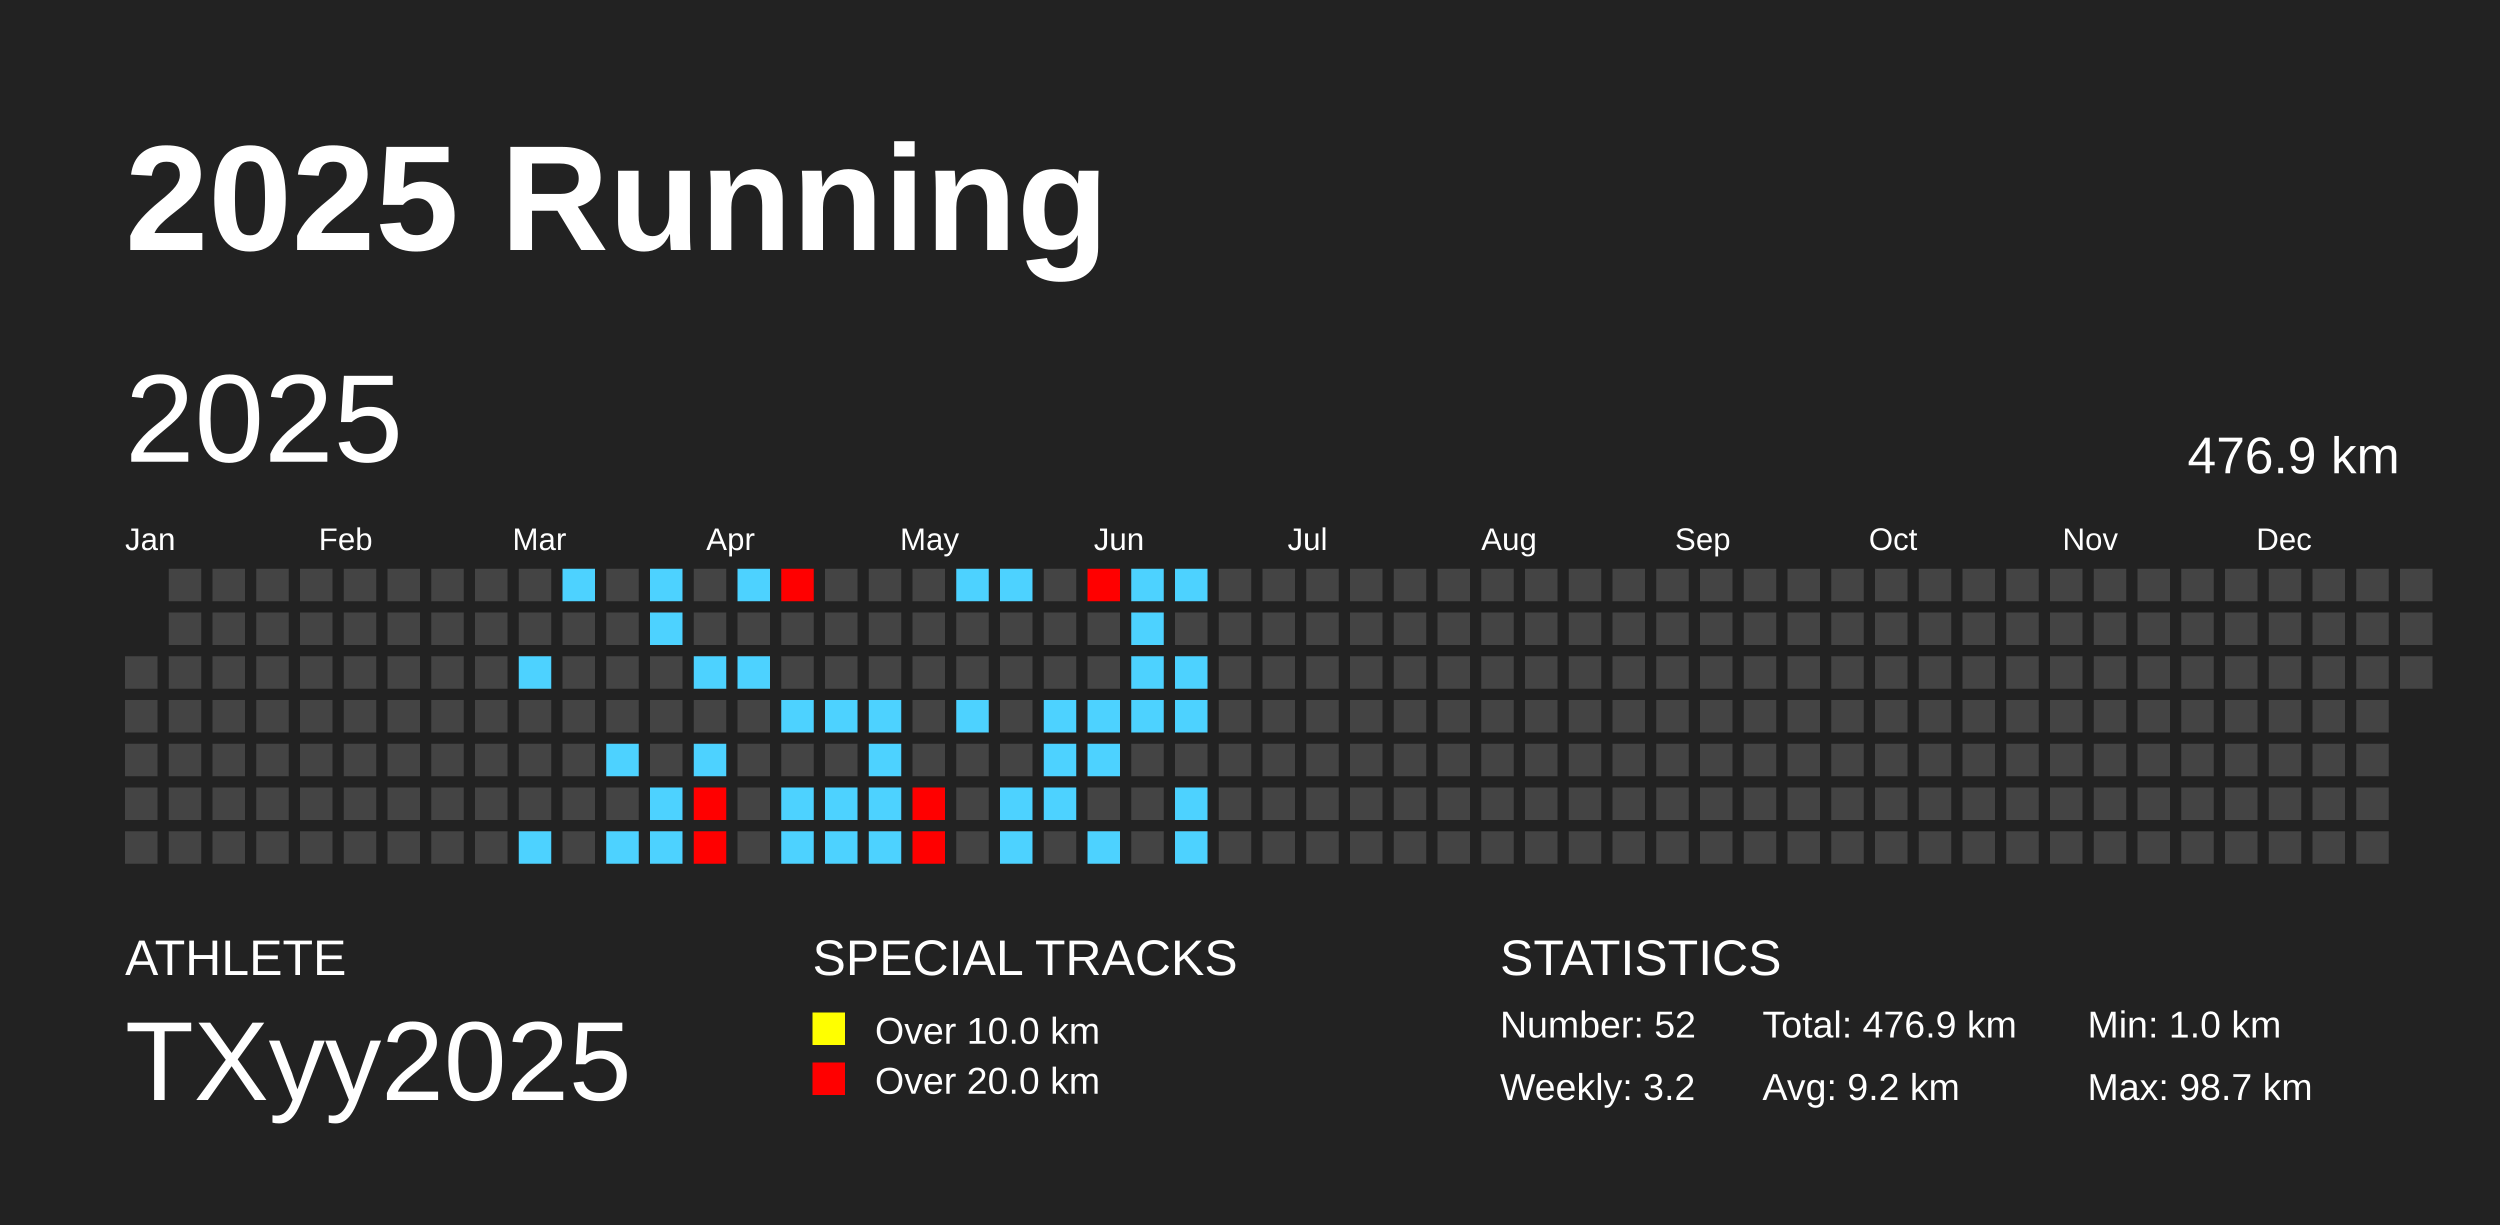
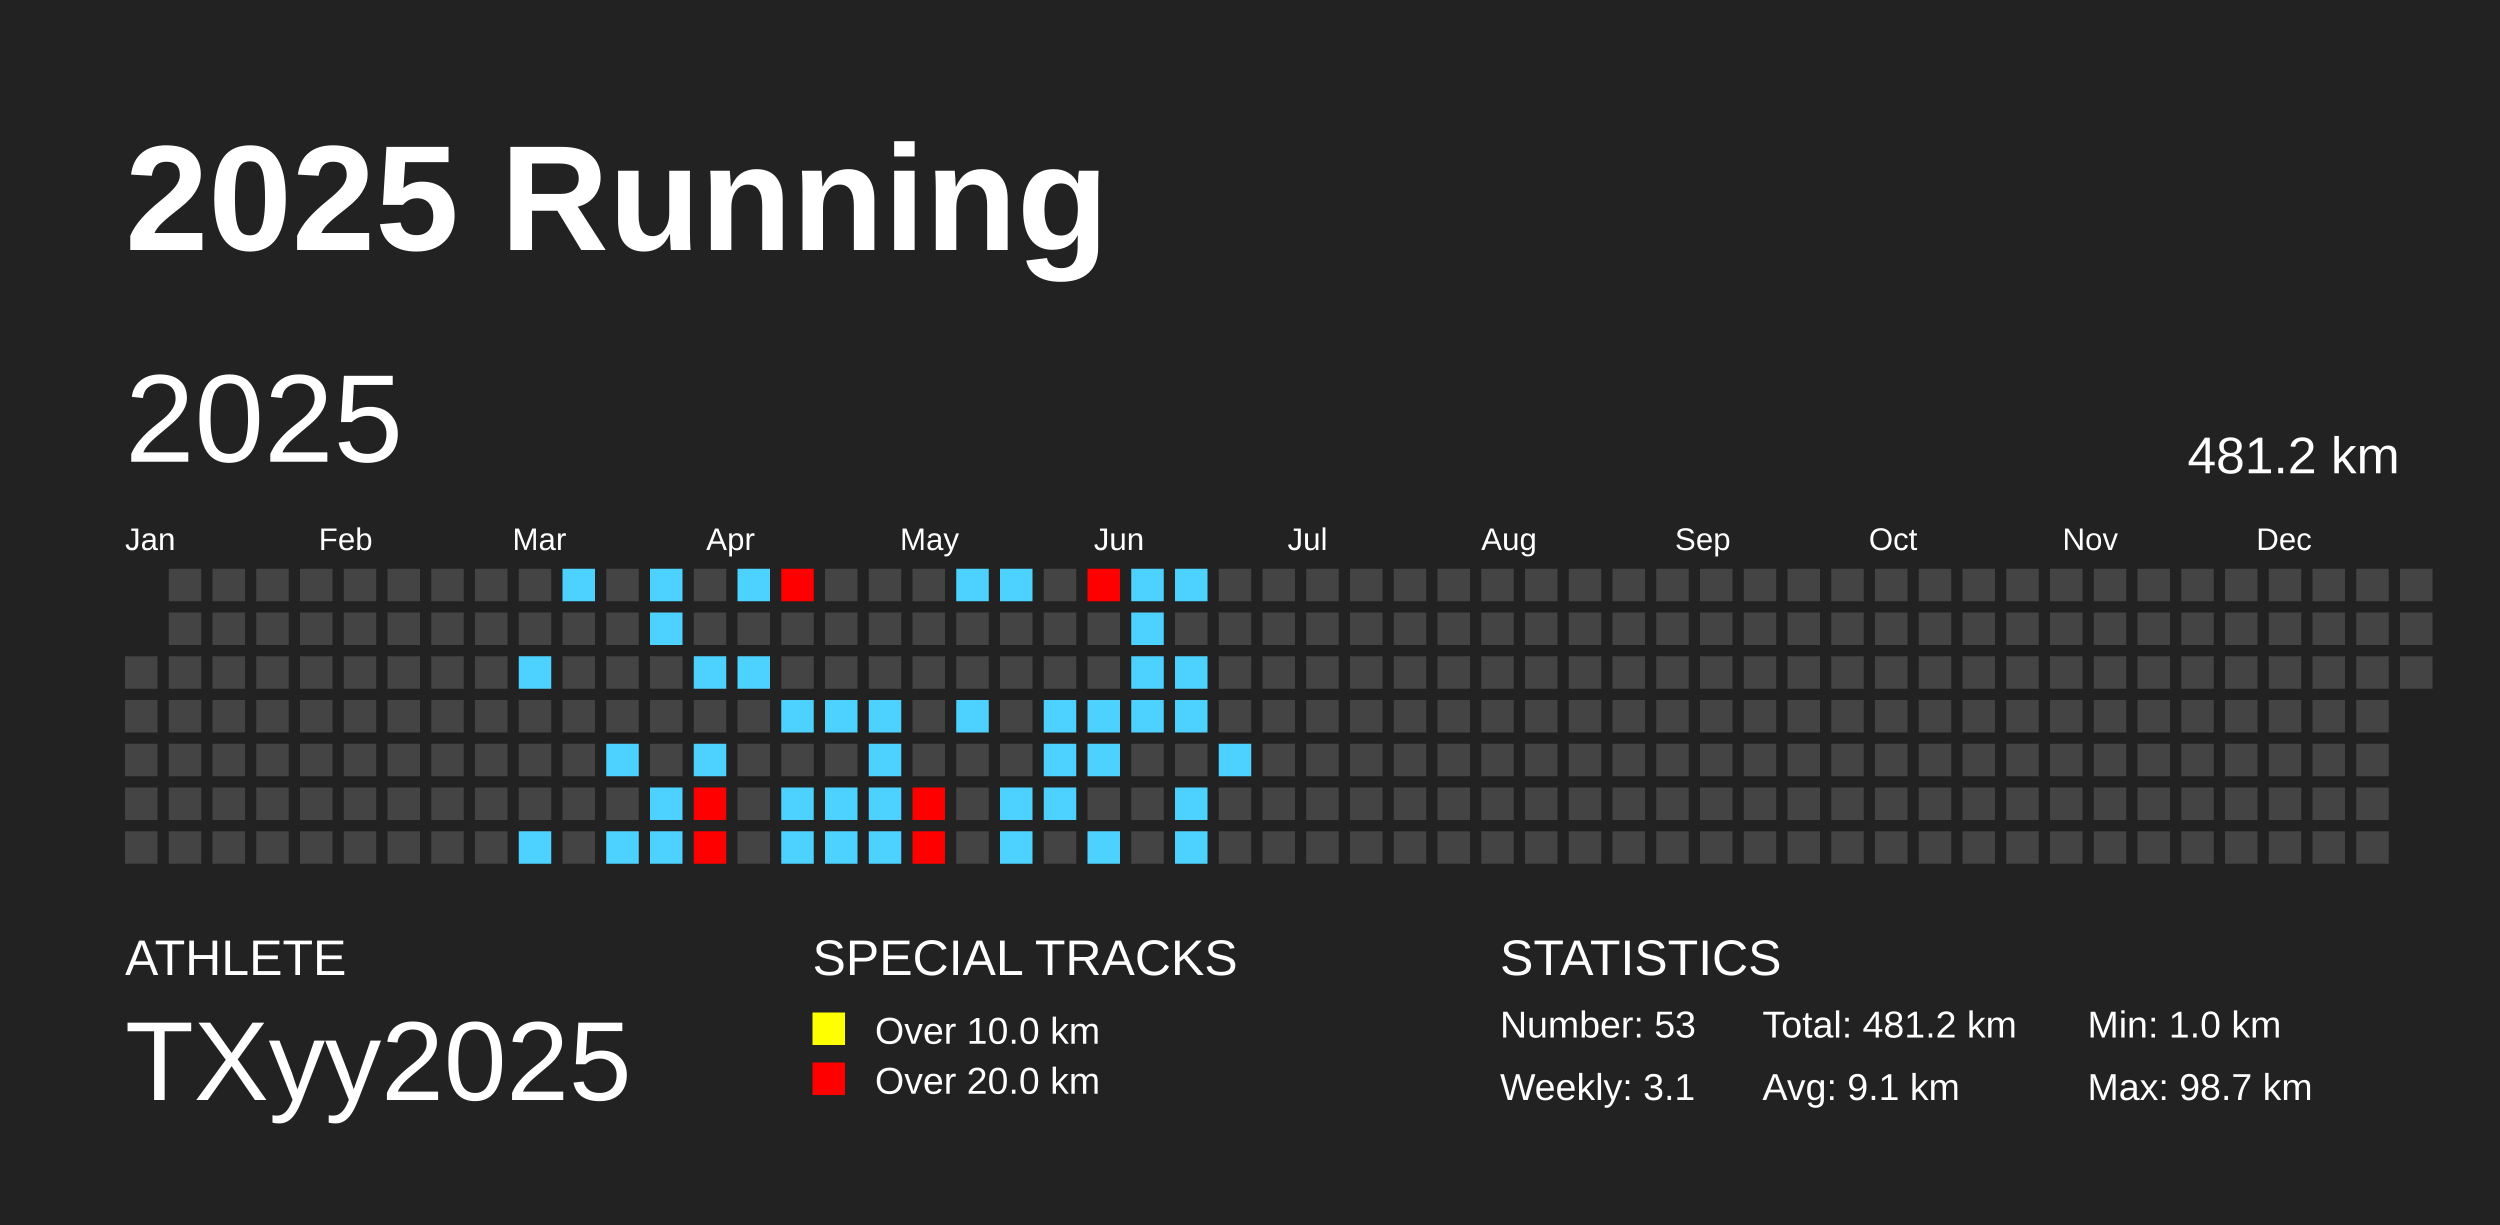
<svg xmlns="http://www.w3.org/2000/svg" baseProfile="full" height="98mm" version="1.1" viewBox="0,0,200,98" width="200mm">
  <defs />
  <rect fill="#222222" height="98" width="200" x="0" y="0" />
  <text fill="#FFFFFF" style="font-size:12px; font-family:Arial; font-weight:bold;" x="10" y="20">2025 Running</text>
  <text fill="#FFFFFF" style="font-size:4px; font-family:Arial" x="10" y="78">ATHLETE</text>
  <text fill="#FFFFFF" style="font-size:9px; font-family:Arial" x="10" y="88">TXyy2025</text>
  <text fill="#FFFFFF" style="font-size:4px; font-family:Arial" x="65" y="78">SPECIAL TRACKS</text>
  <rect fill="yellow" height="2.6" width="2.6" x="65" y="81" />
  <text fill="#FFFFFF" style="font-size:3px; font-family:Arial" x="70" y="83.5">Over 10.0 km</text>
  <rect fill="red" height="2.6" width="2.6" x="65" y="85" />
  <text fill="#FFFFFF" style="font-size:3px; font-family:Arial" x="70" y="87.5">Over 20.0 km</text>
  <text fill="#FFFFFF" style="font-size:4px; font-family:Arial" x="120" y="78">STATISTICS</text>
-   <text fill="#FFFFFF" style="font-size:3px; font-family:Arial" x="120" y="83">Number: 52</text>
-   <text fill="#FFFFFF" style="font-size:3px; font-family:Arial" x="120" y="88">Weekly: 3.2</text>
-   <text fill="#FFFFFF" style="font-size:3px; font-family:Arial" x="141" y="83">Total: 476.9 km</text>
-   <text fill="#FFFFFF" style="font-size:3px; font-family:Arial" x="141" y="88">Avg: 9.2 km</text>
+   <text fill="#FFFFFF" style="font-size:3px; font-family:Arial" x="120" y="83">Number: 53</text>
+   <text fill="#FFFFFF" style="font-size:3px; font-family:Arial" x="120" y="88">Weekly: 3.1</text>
+   <text fill="#FFFFFF" style="font-size:3px; font-family:Arial" x="141" y="83">Total: 481.2 km</text>
+   <text fill="#FFFFFF" style="font-size:3px; font-family:Arial" x="141" y="88">Avg: 9.1 km</text>
  <text fill="#FFFFFF" style="font-size:3px; font-family:Arial" x="167" y="83">Min: 1.0 km</text>
  <text fill="#FFFFFF" style="font-size:3px; font-family:Arial" x="167" y="88">Max: 98.7 km</text>
  <text dominant-baseline="hanging" fill="#FFFFFF" style="font-size:10.0px; font-family:Arial;" x="10" y="30">2025</text>
-   <text dominant-baseline="hanging" fill="#FFFFFF" style="font-size:4.125px; font-family:Arial;" x="175" y="35">476.9 km</text>
+   <text dominant-baseline="hanging" fill="#FFFFFF" style="font-size:4.125px; font-family:Arial;" x="175" y="35">481.2 km</text>
  <text fill="#FFFFFF" style="font-size:2.5px; font-family:Arial" x="10.0" y="44">Jan</text>
  <text fill="#FFFFFF" style="font-size:2.5px; font-family:Arial" x="25.5" y="44">Feb</text>
  <text fill="#FFFFFF" style="font-size:2.5px; font-family:Arial" x="41.0" y="44">Mar</text>
  <text fill="#FFFFFF" style="font-size:2.5px; font-family:Arial" x="56.5" y="44">Apr</text>
  <text fill="#FFFFFF" style="font-size:2.5px; font-family:Arial" x="72.0" y="44">May</text>
  <text fill="#FFFFFF" style="font-size:2.5px; font-family:Arial" x="87.5" y="44">Jun</text>
  <text fill="#FFFFFF" style="font-size:2.5px; font-family:Arial" x="103.0" y="44">Jul</text>
  <text fill="#FFFFFF" style="font-size:2.5px; font-family:Arial" x="118.5" y="44">Aug</text>
  <text fill="#FFFFFF" style="font-size:2.5px; font-family:Arial" x="134.0" y="44">Sep</text>
  <text fill="#FFFFFF" style="font-size:2.5px; font-family:Arial" x="149.5" y="44">Oct</text>
  <text fill="#FFFFFF" style="font-size:2.5px; font-family:Arial" x="165.0" y="44">Nov</text>
  <text fill="#FFFFFF" style="font-size:2.5px; font-family:Arial" x="180.5" y="44">Dec</text>
  <rect fill="#444444" height="2.6" width="2.6" x="10.0" y="52.5" />
  <rect fill="#444444" height="2.6" width="2.6" x="10.0" y="56.0" />
  <rect fill="#444444" height="2.6" width="2.6" x="10.0" y="59.5" />
  <rect fill="#444444" height="2.6" width="2.6" x="10.0" y="63.0" />
  <rect fill="#444444" height="2.6" width="2.6" x="10.0" y="66.5" />
  <rect fill="#444444" height="2.6" width="2.6" x="13.5" y="45.5" />
  <rect fill="#444444" height="2.6" width="2.6" x="13.5" y="49.0" />
  <rect fill="#444444" height="2.6" width="2.6" x="13.5" y="52.5" />
  <rect fill="#444444" height="2.6" width="2.6" x="13.5" y="56.0" />
  <rect fill="#444444" height="2.6" width="2.6" x="13.5" y="59.5" />
  <rect fill="#444444" height="2.6" width="2.6" x="13.5" y="63.0" />
  <rect fill="#444444" height="2.6" width="2.6" x="13.5" y="66.5" />
  <rect fill="#444444" height="2.6" width="2.6" x="17.0" y="45.5" />
  <rect fill="#444444" height="2.6" width="2.6" x="17.0" y="49.0" />
  <rect fill="#444444" height="2.6" width="2.6" x="17.0" y="52.5" />
  <rect fill="#444444" height="2.6" width="2.6" x="17.0" y="56.0" />
  <rect fill="#444444" height="2.6" width="2.6" x="17.0" y="59.5" />
  <rect fill="#444444" height="2.6" width="2.6" x="17.0" y="63.0" />
  <rect fill="#444444" height="2.6" width="2.6" x="17.0" y="66.5" />
  <rect fill="#444444" height="2.6" width="2.6" x="20.5" y="45.5" />
  <rect fill="#444444" height="2.6" width="2.6" x="20.5" y="49.0" />
  <rect fill="#444444" height="2.6" width="2.6" x="20.5" y="52.5" />
  <rect fill="#444444" height="2.6" width="2.6" x="20.5" y="56.0" />
  <rect fill="#444444" height="2.6" width="2.6" x="20.5" y="59.5" />
  <rect fill="#444444" height="2.6" width="2.6" x="20.5" y="63.0" />
  <rect fill="#444444" height="2.6" width="2.6" x="20.5" y="66.5" />
  <rect fill="#444444" height="2.6" width="2.6" x="24.0" y="45.5" />
  <rect fill="#444444" height="2.6" width="2.6" x="24.0" y="49.0" />
  <rect fill="#444444" height="2.6" width="2.6" x="24.0" y="52.5" />
  <rect fill="#444444" height="2.6" width="2.6" x="24.0" y="56.0" />
  <rect fill="#444444" height="2.6" width="2.6" x="24.0" y="59.5" />
  <rect fill="#444444" height="2.6" width="2.6" x="24.0" y="63.0" />
  <rect fill="#444444" height="2.6" width="2.6" x="24.0" y="66.5" />
  <rect fill="#444444" height="2.6" width="2.6" x="27.5" y="45.5" />
  <rect fill="#444444" height="2.6" width="2.6" x="27.5" y="49.0" />
  <rect fill="#444444" height="2.6" width="2.6" x="27.5" y="52.5" />
  <rect fill="#444444" height="2.6" width="2.6" x="27.5" y="56.0" />
  <rect fill="#444444" height="2.6" width="2.6" x="27.5" y="59.5" />
  <rect fill="#444444" height="2.6" width="2.6" x="27.5" y="63.0" />
  <rect fill="#444444" height="2.6" width="2.6" x="27.5" y="66.5" />
  <rect fill="#444444" height="2.6" width="2.6" x="31.0" y="45.5" />
  <rect fill="#444444" height="2.6" width="2.6" x="31.0" y="49.0" />
  <rect fill="#444444" height="2.6" width="2.6" x="31.0" y="52.5" />
  <rect fill="#444444" height="2.6" width="2.6" x="31.0" y="56.0" />
  <rect fill="#444444" height="2.6" width="2.6" x="31.0" y="59.5" />
  <rect fill="#444444" height="2.6" width="2.6" x="31.0" y="63.0" />
  <rect fill="#444444" height="2.6" width="2.6" x="31.0" y="66.5" />
  <rect fill="#444444" height="2.6" width="2.6" x="34.5" y="45.5" />
  <rect fill="#444444" height="2.6" width="2.6" x="34.5" y="49.0" />
  <rect fill="#444444" height="2.6" width="2.6" x="34.5" y="52.5" />
  <rect fill="#444444" height="2.6" width="2.6" x="34.5" y="56.0" />
  <rect fill="#444444" height="2.6" width="2.6" x="34.5" y="59.5" />
  <rect fill="#444444" height="2.6" width="2.6" x="34.5" y="63.0" />
  <rect fill="#444444" height="2.6" width="2.6" x="34.5" y="66.5" />
  <rect fill="#444444" height="2.6" width="2.6" x="38.0" y="45.5" />
  <rect fill="#444444" height="2.6" width="2.6" x="38.0" y="49.0" />
  <rect fill="#444444" height="2.6" width="2.6" x="38.0" y="52.5" />
  <rect fill="#444444" height="2.6" width="2.6" x="38.0" y="56.0" />
  <rect fill="#444444" height="2.6" width="2.6" x="38.0" y="59.5" />
  <rect fill="#444444" height="2.6" width="2.6" x="38.0" y="63.0" />
  <rect fill="#444444" height="2.6" width="2.6" x="38.0" y="66.5" />
  <rect fill="#444444" height="2.6" width="2.6" x="41.5" y="45.5" />
  <rect fill="#444444" height="2.6" width="2.6" x="41.5" y="49.0" />
  <rect fill="#4dd2ff" height="2.6" width="2.6" x="41.5" y="52.5" />
  <rect fill="#444444" height="2.6" width="2.6" x="41.5" y="56.0" />
  <rect fill="#444444" height="2.6" width="2.6" x="41.5" y="59.5" />
  <rect fill="#444444" height="2.6" width="2.6" x="41.5" y="63.0" />
  <rect fill="#4dd2ff" height="2.6" width="2.6" x="41.5" y="66.5" />
  <rect fill="#4dd2ff" height="2.6" width="2.6" x="45.0" y="45.5" />
  <rect fill="#444444" height="2.6" width="2.6" x="45.0" y="49.0" />
  <rect fill="#444444" height="2.6" width="2.6" x="45.0" y="52.5" />
  <rect fill="#444444" height="2.6" width="2.6" x="45.0" y="56.0" />
  <rect fill="#444444" height="2.6" width="2.6" x="45.0" y="59.5" />
  <rect fill="#444444" height="2.6" width="2.6" x="45.0" y="63.0" />
  <rect fill="#444444" height="2.6" width="2.6" x="45.0" y="66.5" />
  <rect fill="#444444" height="2.6" width="2.6" x="48.5" y="45.5" />
  <rect fill="#444444" height="2.6" width="2.6" x="48.5" y="49.0" />
  <rect fill="#444444" height="2.6" width="2.6" x="48.5" y="52.5" />
  <rect fill="#444444" height="2.6" width="2.6" x="48.5" y="56.0" />
  <rect fill="#4dd2ff" height="2.6" width="2.6" x="48.5" y="59.5" />
  <rect fill="#444444" height="2.6" width="2.6" x="48.5" y="63.0" />
  <rect fill="#4dd2ff" height="2.6" width="2.6" x="48.5" y="66.5" />
  <rect fill="#4dd2ff" height="2.6" width="2.6" x="52.0" y="45.5" />
  <rect fill="#4dd2ff" height="2.6" width="2.6" x="52.0" y="49.0" />
  <rect fill="#444444" height="2.6" width="2.6" x="52.0" y="52.5" />
  <rect fill="#444444" height="2.6" width="2.6" x="52.0" y="56.0" />
  <rect fill="#444444" height="2.6" width="2.6" x="52.0" y="59.5" />
  <rect fill="#4dd2ff" height="2.6" width="2.6" x="52.0" y="63.0" />
  <rect fill="#4dd2ff" height="2.6" width="2.6" x="52.0" y="66.5" />
  <rect fill="#444444" height="2.6" width="2.6" x="55.5" y="45.5" />
  <rect fill="#444444" height="2.6" width="2.6" x="55.5" y="49.0" />
  <rect fill="#4dd2ff" height="2.6" width="2.6" x="55.5" y="52.5" />
  <rect fill="#444444" height="2.6" width="2.6" x="55.5" y="56.0" />
  <rect fill="#4dd2ff" height="2.6" width="2.6" x="55.5" y="59.5" />
  <rect fill="red" height="2.6" width="2.6" x="55.5" y="63.0" />
  <rect fill="red" height="2.6" width="2.6" x="55.5" y="66.5" />
  <rect fill="#4dd2ff" height="2.6" width="2.6" x="59.0" y="45.5" />
  <rect fill="#444444" height="2.6" width="2.6" x="59.0" y="49.0" />
  <rect fill="#4dd2ff" height="2.6" width="2.6" x="59.0" y="52.5" />
  <rect fill="#444444" height="2.6" width="2.6" x="59.0" y="56.0" />
  <rect fill="#444444" height="2.6" width="2.6" x="59.0" y="59.5" />
  <rect fill="#444444" height="2.6" width="2.6" x="59.0" y="63.0" />
  <rect fill="#444444" height="2.6" width="2.6" x="59.0" y="66.5" />
  <rect fill="red" height="2.6" width="2.6" x="62.5" y="45.5" />
  <rect fill="#444444" height="2.6" width="2.6" x="62.5" y="49.0" />
  <rect fill="#444444" height="2.6" width="2.6" x="62.5" y="52.5" />
  <rect fill="#4dd2ff" height="2.6" width="2.6" x="62.5" y="56.0" />
  <rect fill="#444444" height="2.6" width="2.6" x="62.5" y="59.5" />
  <rect fill="#4dd2ff" height="2.6" width="2.6" x="62.5" y="63.0" />
  <rect fill="#4dd2ff" height="2.6" width="2.6" x="62.5" y="66.5" />
  <rect fill="#444444" height="2.6" width="2.6" x="66.0" y="45.5" />
  <rect fill="#444444" height="2.6" width="2.6" x="66.0" y="49.0" />
  <rect fill="#444444" height="2.6" width="2.6" x="66.0" y="52.5" />
  <rect fill="#4dd2ff" height="2.6" width="2.6" x="66.0" y="56.0" />
  <rect fill="#444444" height="2.6" width="2.6" x="66.0" y="59.5" />
  <rect fill="#4dd2ff" height="2.6" width="2.6" x="66.0" y="63.0" />
  <rect fill="#4dd2ff" height="2.6" width="2.6" x="66.0" y="66.5" />
  <rect fill="#444444" height="2.6" width="2.6" x="69.5" y="45.5" />
  <rect fill="#444444" height="2.6" width="2.6" x="69.5" y="49.0" />
  <rect fill="#444444" height="2.6" width="2.6" x="69.5" y="52.5" />
  <rect fill="#4dd2ff" height="2.6" width="2.6" x="69.5" y="56.0" />
  <rect fill="#4dd2ff" height="2.6" width="2.6" x="69.5" y="59.5" />
  <rect fill="#4dd2ff" height="2.6" width="2.6" x="69.5" y="63.0" />
  <rect fill="#4dd2ff" height="2.6" width="2.6" x="69.5" y="66.5" />
  <rect fill="#444444" height="2.6" width="2.6" x="73.0" y="45.5" />
  <rect fill="#444444" height="2.6" width="2.6" x="73.0" y="49.0" />
  <rect fill="#444444" height="2.6" width="2.6" x="73.0" y="52.5" />
  <rect fill="#444444" height="2.6" width="2.6" x="73.0" y="56.0" />
  <rect fill="#444444" height="2.6" width="2.6" x="73.0" y="59.5" />
  <rect fill="red" height="2.6" width="2.6" x="73.0" y="63.0" />
  <rect fill="red" height="2.6" width="2.6" x="73.0" y="66.5" />
  <rect fill="#4dd2ff" height="2.6" width="2.6" x="76.5" y="45.5" />
  <rect fill="#444444" height="2.6" width="2.6" x="76.5" y="49.0" />
  <rect fill="#444444" height="2.6" width="2.6" x="76.5" y="52.5" />
  <rect fill="#4dd2ff" height="2.6" width="2.6" x="76.5" y="56.0" />
  <rect fill="#444444" height="2.6" width="2.6" x="76.5" y="59.5" />
  <rect fill="#444444" height="2.6" width="2.6" x="76.5" y="63.0" />
  <rect fill="#444444" height="2.6" width="2.6" x="76.5" y="66.5" />
  <rect fill="#4dd2ff" height="2.6" width="2.6" x="80.0" y="45.5" />
  <rect fill="#444444" height="2.6" width="2.6" x="80.0" y="49.0" />
  <rect fill="#444444" height="2.6" width="2.6" x="80.0" y="52.5" />
  <rect fill="#444444" height="2.6" width="2.6" x="80.0" y="56.0" />
  <rect fill="#444444" height="2.6" width="2.6" x="80.0" y="59.5" />
  <rect fill="#4dd2ff" height="2.6" width="2.6" x="80.0" y="63.0" />
  <rect fill="#4dd2ff" height="2.6" width="2.6" x="80.0" y="66.5" />
  <rect fill="#444444" height="2.6" width="2.6" x="83.5" y="45.5" />
  <rect fill="#444444" height="2.6" width="2.6" x="83.5" y="49.0" />
  <rect fill="#444444" height="2.6" width="2.6" x="83.5" y="52.5" />
  <rect fill="#4dd2ff" height="2.6" width="2.6" x="83.5" y="56.0" />
  <rect fill="#4dd2ff" height="2.6" width="2.6" x="83.5" y="59.5" />
  <rect fill="#4dd2ff" height="2.6" width="2.6" x="83.5" y="63.0" />
  <rect fill="#444444" height="2.6" width="2.6" x="83.5" y="66.5" />
  <rect fill="red" height="2.6" width="2.6" x="87.0" y="45.5" />
  <rect fill="#444444" height="2.6" width="2.6" x="87.0" y="49.0" />
  <rect fill="#444444" height="2.6" width="2.6" x="87.0" y="52.5" />
  <rect fill="#4dd2ff" height="2.6" width="2.6" x="87.0" y="56.0" />
  <rect fill="#4dd2ff" height="2.6" width="2.6" x="87.0" y="59.5" />
  <rect fill="#444444" height="2.6" width="2.6" x="87.0" y="63.0" />
  <rect fill="#4dd2ff" height="2.6" width="2.6" x="87.0" y="66.5" />
  <rect fill="#4dd2ff" height="2.6" width="2.6" x="90.5" y="45.5" />
  <rect fill="#4dd2ff" height="2.6" width="2.6" x="90.5" y="49.0" />
  <rect fill="#4dd2ff" height="2.6" width="2.6" x="90.5" y="52.5" />
  <rect fill="#4dd2ff" height="2.6" width="2.6" x="90.5" y="56.0" />
  <rect fill="#444444" height="2.6" width="2.6" x="90.5" y="59.5" />
  <rect fill="#444444" height="2.6" width="2.6" x="90.5" y="63.0" />
  <rect fill="#444444" height="2.6" width="2.6" x="90.5" y="66.5" />
  <rect fill="#4dd2ff" height="2.6" width="2.6" x="94.0" y="45.5" />
  <rect fill="#444444" height="2.6" width="2.6" x="94.0" y="49.0" />
  <rect fill="#4dd2ff" height="2.6" width="2.6" x="94.0" y="52.5" />
  <rect fill="#4dd2ff" height="2.6" width="2.6" x="94.0" y="56.0" />
  <rect fill="#444444" height="2.6" width="2.6" x="94.0" y="59.5" />
  <rect fill="#4dd2ff" height="2.6" width="2.6" x="94.0" y="63.0" />
  <rect fill="#4dd2ff" height="2.6" width="2.6" x="94.0" y="66.5" />
  <rect fill="#444444" height="2.6" width="2.6" x="97.5" y="45.5" />
  <rect fill="#444444" height="2.6" width="2.6" x="97.5" y="49.0" />
  <rect fill="#444444" height="2.6" width="2.6" x="97.5" y="52.5" />
  <rect fill="#444444" height="2.6" width="2.6" x="97.5" y="56.0" />
-   <rect fill="#444444" height="2.6" width="2.6" x="97.5" y="59.5" />
+   <rect fill="#4dd2ff" height="2.6" width="2.6" x="97.5" y="59.5" />
  <rect fill="#444444" height="2.6" width="2.6" x="97.5" y="63.0" />
  <rect fill="#444444" height="2.6" width="2.6" x="97.5" y="66.5" />
  <rect fill="#444444" height="2.6" width="2.6" x="101.0" y="45.5" />
  <rect fill="#444444" height="2.6" width="2.6" x="101.0" y="49.0" />
  <rect fill="#444444" height="2.6" width="2.6" x="101.0" y="52.5" />
  <rect fill="#444444" height="2.6" width="2.6" x="101.0" y="56.0" />
  <rect fill="#444444" height="2.6" width="2.6" x="101.0" y="59.5" />
  <rect fill="#444444" height="2.6" width="2.6" x="101.0" y="63.0" />
  <rect fill="#444444" height="2.6" width="2.6" x="101.0" y="66.5" />
  <rect fill="#444444" height="2.6" width="2.6" x="104.5" y="45.5" />
  <rect fill="#444444" height="2.6" width="2.6" x="104.5" y="49.0" />
  <rect fill="#444444" height="2.6" width="2.6" x="104.5" y="52.5" />
  <rect fill="#444444" height="2.6" width="2.6" x="104.5" y="56.0" />
  <rect fill="#444444" height="2.6" width="2.6" x="104.5" y="59.5" />
  <rect fill="#444444" height="2.6" width="2.6" x="104.5" y="63.0" />
  <rect fill="#444444" height="2.6" width="2.6" x="104.5" y="66.5" />
  <rect fill="#444444" height="2.6" width="2.6" x="108.0" y="45.5" />
  <rect fill="#444444" height="2.6" width="2.6" x="108.0" y="49.0" />
  <rect fill="#444444" height="2.6" width="2.6" x="108.0" y="52.5" />
  <rect fill="#444444" height="2.6" width="2.6" x="108.0" y="56.0" />
  <rect fill="#444444" height="2.6" width="2.6" x="108.0" y="59.5" />
  <rect fill="#444444" height="2.6" width="2.6" x="108.0" y="63.0" />
  <rect fill="#444444" height="2.6" width="2.6" x="108.0" y="66.5" />
  <rect fill="#444444" height="2.6" width="2.6" x="111.5" y="45.5" />
  <rect fill="#444444" height="2.6" width="2.6" x="111.5" y="49.0" />
  <rect fill="#444444" height="2.6" width="2.6" x="111.5" y="52.5" />
  <rect fill="#444444" height="2.6" width="2.6" x="111.5" y="56.0" />
  <rect fill="#444444" height="2.6" width="2.6" x="111.5" y="59.5" />
  <rect fill="#444444" height="2.6" width="2.6" x="111.5" y="63.0" />
  <rect fill="#444444" height="2.6" width="2.6" x="111.5" y="66.5" />
  <rect fill="#444444" height="2.6" width="2.6" x="115.0" y="45.5" />
  <rect fill="#444444" height="2.6" width="2.6" x="115.0" y="49.0" />
  <rect fill="#444444" height="2.6" width="2.6" x="115.0" y="52.5" />
  <rect fill="#444444" height="2.6" width="2.6" x="115.0" y="56.0" />
  <rect fill="#444444" height="2.6" width="2.6" x="115.0" y="59.5" />
  <rect fill="#444444" height="2.6" width="2.6" x="115.0" y="63.0" />
  <rect fill="#444444" height="2.6" width="2.6" x="115.0" y="66.5" />
  <rect fill="#444444" height="2.6" width="2.6" x="118.5" y="45.5" />
  <rect fill="#444444" height="2.6" width="2.6" x="118.5" y="49.0" />
  <rect fill="#444444" height="2.6" width="2.6" x="118.5" y="52.5" />
  <rect fill="#444444" height="2.6" width="2.6" x="118.5" y="56.0" />
  <rect fill="#444444" height="2.6" width="2.6" x="118.5" y="59.5" />
  <rect fill="#444444" height="2.6" width="2.6" x="118.5" y="63.0" />
  <rect fill="#444444" height="2.6" width="2.6" x="118.5" y="66.5" />
  <rect fill="#444444" height="2.6" width="2.6" x="122.0" y="45.5" />
  <rect fill="#444444" height="2.6" width="2.6" x="122.0" y="49.0" />
  <rect fill="#444444" height="2.6" width="2.6" x="122.0" y="52.5" />
  <rect fill="#444444" height="2.6" width="2.6" x="122.0" y="56.0" />
  <rect fill="#444444" height="2.6" width="2.6" x="122.0" y="59.5" />
  <rect fill="#444444" height="2.6" width="2.6" x="122.0" y="63.0" />
  <rect fill="#444444" height="2.6" width="2.6" x="122.0" y="66.5" />
  <rect fill="#444444" height="2.6" width="2.6" x="125.5" y="45.5" />
  <rect fill="#444444" height="2.6" width="2.6" x="125.5" y="49.0" />
  <rect fill="#444444" height="2.6" width="2.6" x="125.5" y="52.5" />
  <rect fill="#444444" height="2.6" width="2.6" x="125.5" y="56.0" />
  <rect fill="#444444" height="2.6" width="2.6" x="125.5" y="59.5" />
  <rect fill="#444444" height="2.6" width="2.6" x="125.5" y="63.0" />
  <rect fill="#444444" height="2.6" width="2.6" x="125.5" y="66.5" />
  <rect fill="#444444" height="2.6" width="2.6" x="129.0" y="45.5" />
  <rect fill="#444444" height="2.6" width="2.6" x="129.0" y="49.0" />
  <rect fill="#444444" height="2.6" width="2.6" x="129.0" y="52.5" />
  <rect fill="#444444" height="2.6" width="2.6" x="129.0" y="56.0" />
  <rect fill="#444444" height="2.6" width="2.6" x="129.0" y="59.5" />
  <rect fill="#444444" height="2.6" width="2.6" x="129.0" y="63.0" />
  <rect fill="#444444" height="2.6" width="2.6" x="129.0" y="66.5" />
  <rect fill="#444444" height="2.6" width="2.6" x="132.5" y="45.5" />
  <rect fill="#444444" height="2.6" width="2.6" x="132.5" y="49.0" />
  <rect fill="#444444" height="2.6" width="2.6" x="132.5" y="52.5" />
  <rect fill="#444444" height="2.6" width="2.6" x="132.5" y="56.0" />
  <rect fill="#444444" height="2.6" width="2.6" x="132.5" y="59.5" />
  <rect fill="#444444" height="2.6" width="2.6" x="132.5" y="63.0" />
  <rect fill="#444444" height="2.6" width="2.6" x="132.5" y="66.5" />
  <rect fill="#444444" height="2.6" width="2.6" x="136.0" y="45.5" />
  <rect fill="#444444" height="2.6" width="2.6" x="136.0" y="49.0" />
  <rect fill="#444444" height="2.6" width="2.6" x="136.0" y="52.5" />
  <rect fill="#444444" height="2.6" width="2.6" x="136.0" y="56.0" />
  <rect fill="#444444" height="2.6" width="2.6" x="136.0" y="59.5" />
  <rect fill="#444444" height="2.6" width="2.6" x="136.0" y="63.0" />
  <rect fill="#444444" height="2.6" width="2.6" x="136.0" y="66.5" />
  <rect fill="#444444" height="2.6" width="2.6" x="139.5" y="45.5" />
  <rect fill="#444444" height="2.6" width="2.6" x="139.5" y="49.0" />
  <rect fill="#444444" height="2.6" width="2.6" x="139.5" y="52.5" />
  <rect fill="#444444" height="2.6" width="2.6" x="139.5" y="56.0" />
  <rect fill="#444444" height="2.6" width="2.6" x="139.5" y="59.5" />
  <rect fill="#444444" height="2.6" width="2.6" x="139.5" y="63.0" />
  <rect fill="#444444" height="2.6" width="2.6" x="139.5" y="66.5" />
  <rect fill="#444444" height="2.6" width="2.6" x="143.0" y="45.5" />
  <rect fill="#444444" height="2.6" width="2.6" x="143.0" y="49.0" />
  <rect fill="#444444" height="2.6" width="2.6" x="143.0" y="52.5" />
  <rect fill="#444444" height="2.6" width="2.6" x="143.0" y="56.0" />
  <rect fill="#444444" height="2.6" width="2.6" x="143.0" y="59.5" />
  <rect fill="#444444" height="2.6" width="2.6" x="143.0" y="63.0" />
  <rect fill="#444444" height="2.6" width="2.6" x="143.0" y="66.5" />
  <rect fill="#444444" height="2.6" width="2.6" x="146.5" y="45.5" />
  <rect fill="#444444" height="2.6" width="2.6" x="146.5" y="49.0" />
  <rect fill="#444444" height="2.6" width="2.6" x="146.5" y="52.5" />
  <rect fill="#444444" height="2.6" width="2.6" x="146.5" y="56.0" />
  <rect fill="#444444" height="2.6" width="2.6" x="146.5" y="59.5" />
  <rect fill="#444444" height="2.6" width="2.6" x="146.5" y="63.0" />
  <rect fill="#444444" height="2.6" width="2.6" x="146.5" y="66.5" />
  <rect fill="#444444" height="2.6" width="2.6" x="150.0" y="45.5" />
  <rect fill="#444444" height="2.6" width="2.6" x="150.0" y="49.0" />
  <rect fill="#444444" height="2.6" width="2.6" x="150.0" y="52.5" />
  <rect fill="#444444" height="2.6" width="2.6" x="150.0" y="56.0" />
  <rect fill="#444444" height="2.6" width="2.6" x="150.0" y="59.5" />
  <rect fill="#444444" height="2.6" width="2.6" x="150.0" y="63.0" />
  <rect fill="#444444" height="2.6" width="2.6" x="150.0" y="66.5" />
  <rect fill="#444444" height="2.6" width="2.6" x="153.5" y="45.5" />
  <rect fill="#444444" height="2.6" width="2.6" x="153.5" y="49.0" />
  <rect fill="#444444" height="2.6" width="2.6" x="153.5" y="52.5" />
  <rect fill="#444444" height="2.6" width="2.6" x="153.5" y="56.0" />
  <rect fill="#444444" height="2.6" width="2.6" x="153.5" y="59.5" />
  <rect fill="#444444" height="2.6" width="2.6" x="153.5" y="63.0" />
  <rect fill="#444444" height="2.6" width="2.6" x="153.5" y="66.5" />
  <rect fill="#444444" height="2.6" width="2.6" x="157.0" y="45.5" />
  <rect fill="#444444" height="2.6" width="2.6" x="157.0" y="49.0" />
  <rect fill="#444444" height="2.6" width="2.6" x="157.0" y="52.5" />
  <rect fill="#444444" height="2.6" width="2.6" x="157.0" y="56.0" />
  <rect fill="#444444" height="2.6" width="2.6" x="157.0" y="59.5" />
  <rect fill="#444444" height="2.6" width="2.6" x="157.0" y="63.0" />
  <rect fill="#444444" height="2.6" width="2.6" x="157.0" y="66.5" />
  <rect fill="#444444" height="2.6" width="2.6" x="160.5" y="45.5" />
  <rect fill="#444444" height="2.6" width="2.6" x="160.5" y="49.0" />
  <rect fill="#444444" height="2.6" width="2.6" x="160.5" y="52.5" />
  <rect fill="#444444" height="2.6" width="2.6" x="160.5" y="56.0" />
  <rect fill="#444444" height="2.6" width="2.6" x="160.5" y="59.5" />
  <rect fill="#444444" height="2.6" width="2.6" x="160.5" y="63.0" />
  <rect fill="#444444" height="2.6" width="2.6" x="160.5" y="66.5" />
  <rect fill="#444444" height="2.6" width="2.6" x="164.0" y="45.5" />
  <rect fill="#444444" height="2.6" width="2.6" x="164.0" y="49.0" />
  <rect fill="#444444" height="2.6" width="2.6" x="164.0" y="52.5" />
  <rect fill="#444444" height="2.6" width="2.6" x="164.0" y="56.0" />
  <rect fill="#444444" height="2.6" width="2.6" x="164.0" y="59.5" />
  <rect fill="#444444" height="2.6" width="2.6" x="164.0" y="63.0" />
  <rect fill="#444444" height="2.6" width="2.6" x="164.0" y="66.5" />
  <rect fill="#444444" height="2.6" width="2.6" x="167.5" y="45.5" />
  <rect fill="#444444" height="2.6" width="2.6" x="167.5" y="49.0" />
  <rect fill="#444444" height="2.6" width="2.6" x="167.5" y="52.5" />
  <rect fill="#444444" height="2.6" width="2.6" x="167.5" y="56.0" />
  <rect fill="#444444" height="2.6" width="2.6" x="167.5" y="59.5" />
  <rect fill="#444444" height="2.6" width="2.6" x="167.5" y="63.0" />
  <rect fill="#444444" height="2.6" width="2.6" x="167.5" y="66.5" />
  <rect fill="#444444" height="2.6" width="2.6" x="171.0" y="45.5" />
  <rect fill="#444444" height="2.6" width="2.6" x="171.0" y="49.0" />
  <rect fill="#444444" height="2.6" width="2.6" x="171.0" y="52.5" />
  <rect fill="#444444" height="2.6" width="2.6" x="171.0" y="56.0" />
  <rect fill="#444444" height="2.6" width="2.6" x="171.0" y="59.5" />
  <rect fill="#444444" height="2.6" width="2.6" x="171.0" y="63.0" />
  <rect fill="#444444" height="2.6" width="2.6" x="171.0" y="66.5" />
  <rect fill="#444444" height="2.6" width="2.6" x="174.5" y="45.5" />
  <rect fill="#444444" height="2.6" width="2.6" x="174.5" y="49.0" />
  <rect fill="#444444" height="2.6" width="2.6" x="174.5" y="52.5" />
  <rect fill="#444444" height="2.6" width="2.6" x="174.5" y="56.0" />
  <rect fill="#444444" height="2.6" width="2.6" x="174.5" y="59.5" />
  <rect fill="#444444" height="2.6" width="2.6" x="174.5" y="63.0" />
  <rect fill="#444444" height="2.6" width="2.6" x="174.5" y="66.5" />
  <rect fill="#444444" height="2.6" width="2.6" x="178.0" y="45.5" />
  <rect fill="#444444" height="2.6" width="2.6" x="178.0" y="49.0" />
  <rect fill="#444444" height="2.6" width="2.6" x="178.0" y="52.5" />
  <rect fill="#444444" height="2.6" width="2.6" x="178.0" y="56.0" />
  <rect fill="#444444" height="2.6" width="2.6" x="178.0" y="59.5" />
  <rect fill="#444444" height="2.6" width="2.6" x="178.0" y="63.0" />
  <rect fill="#444444" height="2.6" width="2.6" x="178.0" y="66.5" />
  <rect fill="#444444" height="2.6" width="2.6" x="181.5" y="45.5" />
  <rect fill="#444444" height="2.6" width="2.6" x="181.5" y="49.0" />
  <rect fill="#444444" height="2.6" width="2.6" x="181.5" y="52.5" />
  <rect fill="#444444" height="2.6" width="2.6" x="181.5" y="56.0" />
  <rect fill="#444444" height="2.6" width="2.6" x="181.5" y="59.5" />
  <rect fill="#444444" height="2.6" width="2.6" x="181.5" y="63.0" />
  <rect fill="#444444" height="2.6" width="2.6" x="181.5" y="66.5" />
  <rect fill="#444444" height="2.6" width="2.6" x="185.0" y="45.5" />
  <rect fill="#444444" height="2.6" width="2.6" x="185.0" y="49.0" />
  <rect fill="#444444" height="2.6" width="2.6" x="185.0" y="52.5" />
  <rect fill="#444444" height="2.6" width="2.6" x="185.0" y="56.0" />
  <rect fill="#444444" height="2.6" width="2.6" x="185.0" y="59.5" />
  <rect fill="#444444" height="2.6" width="2.6" x="185.0" y="63.0" />
  <rect fill="#444444" height="2.6" width="2.6" x="185.0" y="66.5" />
  <rect fill="#444444" height="2.6" width="2.6" x="188.5" y="45.5" />
  <rect fill="#444444" height="2.6" width="2.6" x="188.5" y="49.0" />
  <rect fill="#444444" height="2.6" width="2.6" x="188.5" y="52.5" />
  <rect fill="#444444" height="2.6" width="2.6" x="188.5" y="56.0" />
  <rect fill="#444444" height="2.6" width="2.6" x="188.5" y="59.5" />
  <rect fill="#444444" height="2.6" width="2.6" x="188.5" y="63.0" />
  <rect fill="#444444" height="2.6" width="2.6" x="188.5" y="66.5" />
  <rect fill="#444444" height="2.6" width="2.6" x="192.0" y="45.5" />
  <rect fill="#444444" height="2.6" width="2.6" x="192.0" y="49.0" />
  <rect fill="#444444" height="2.6" width="2.6" x="192.0" y="52.5" />
</svg>
